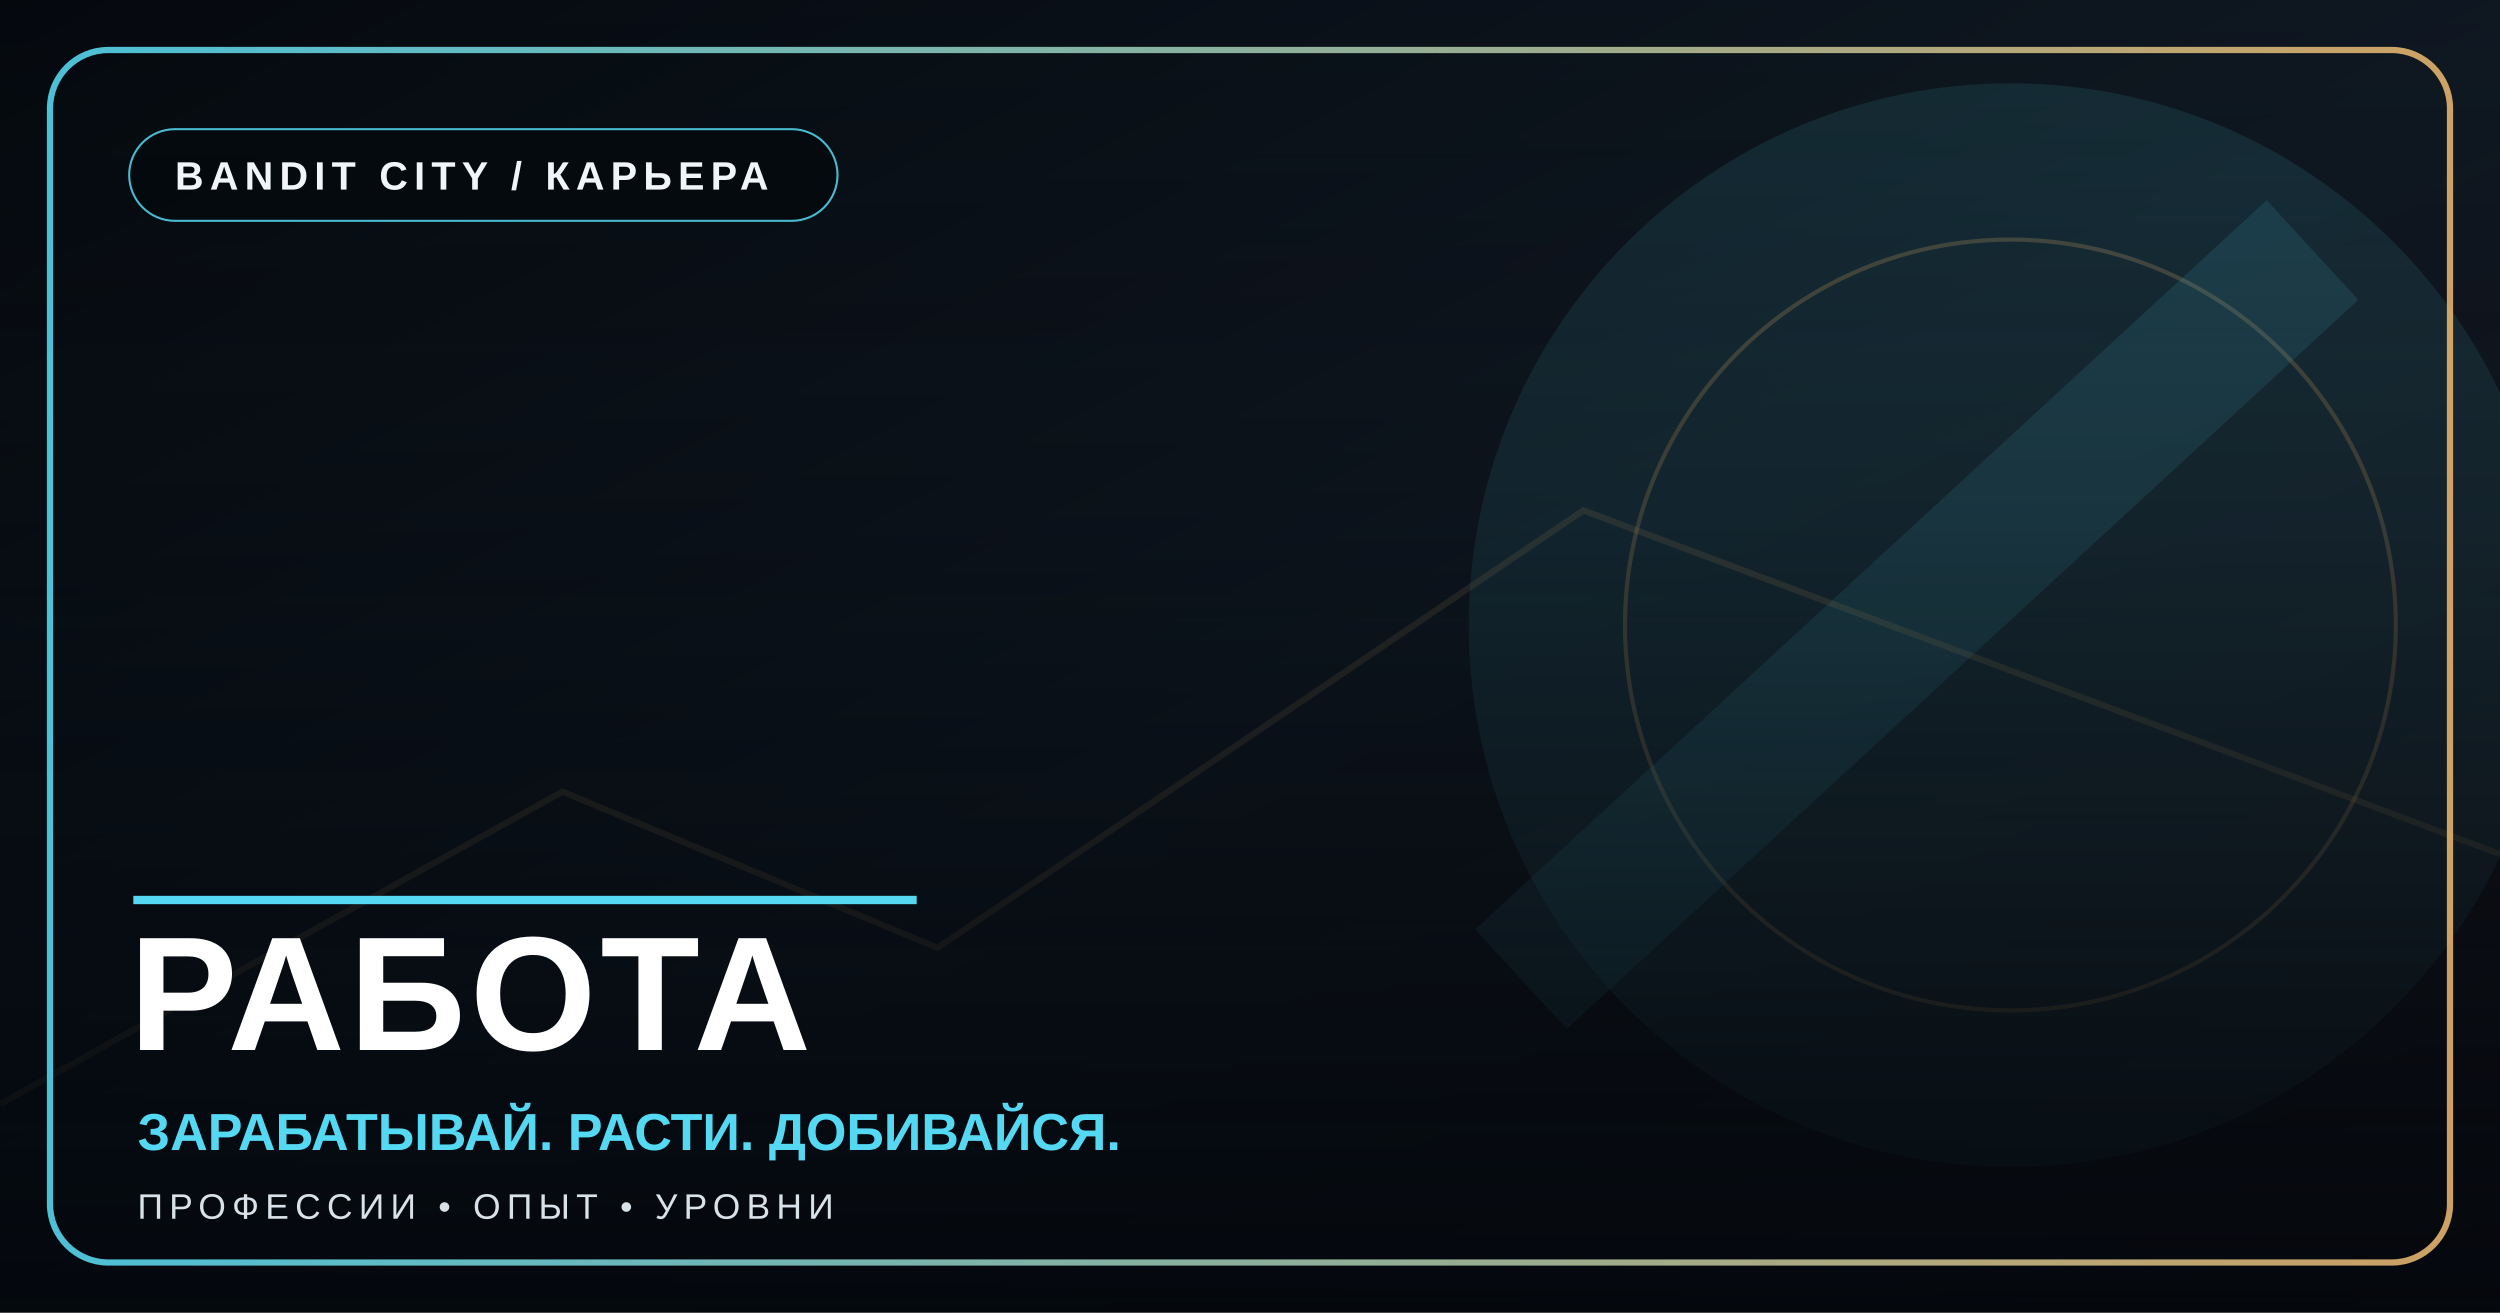
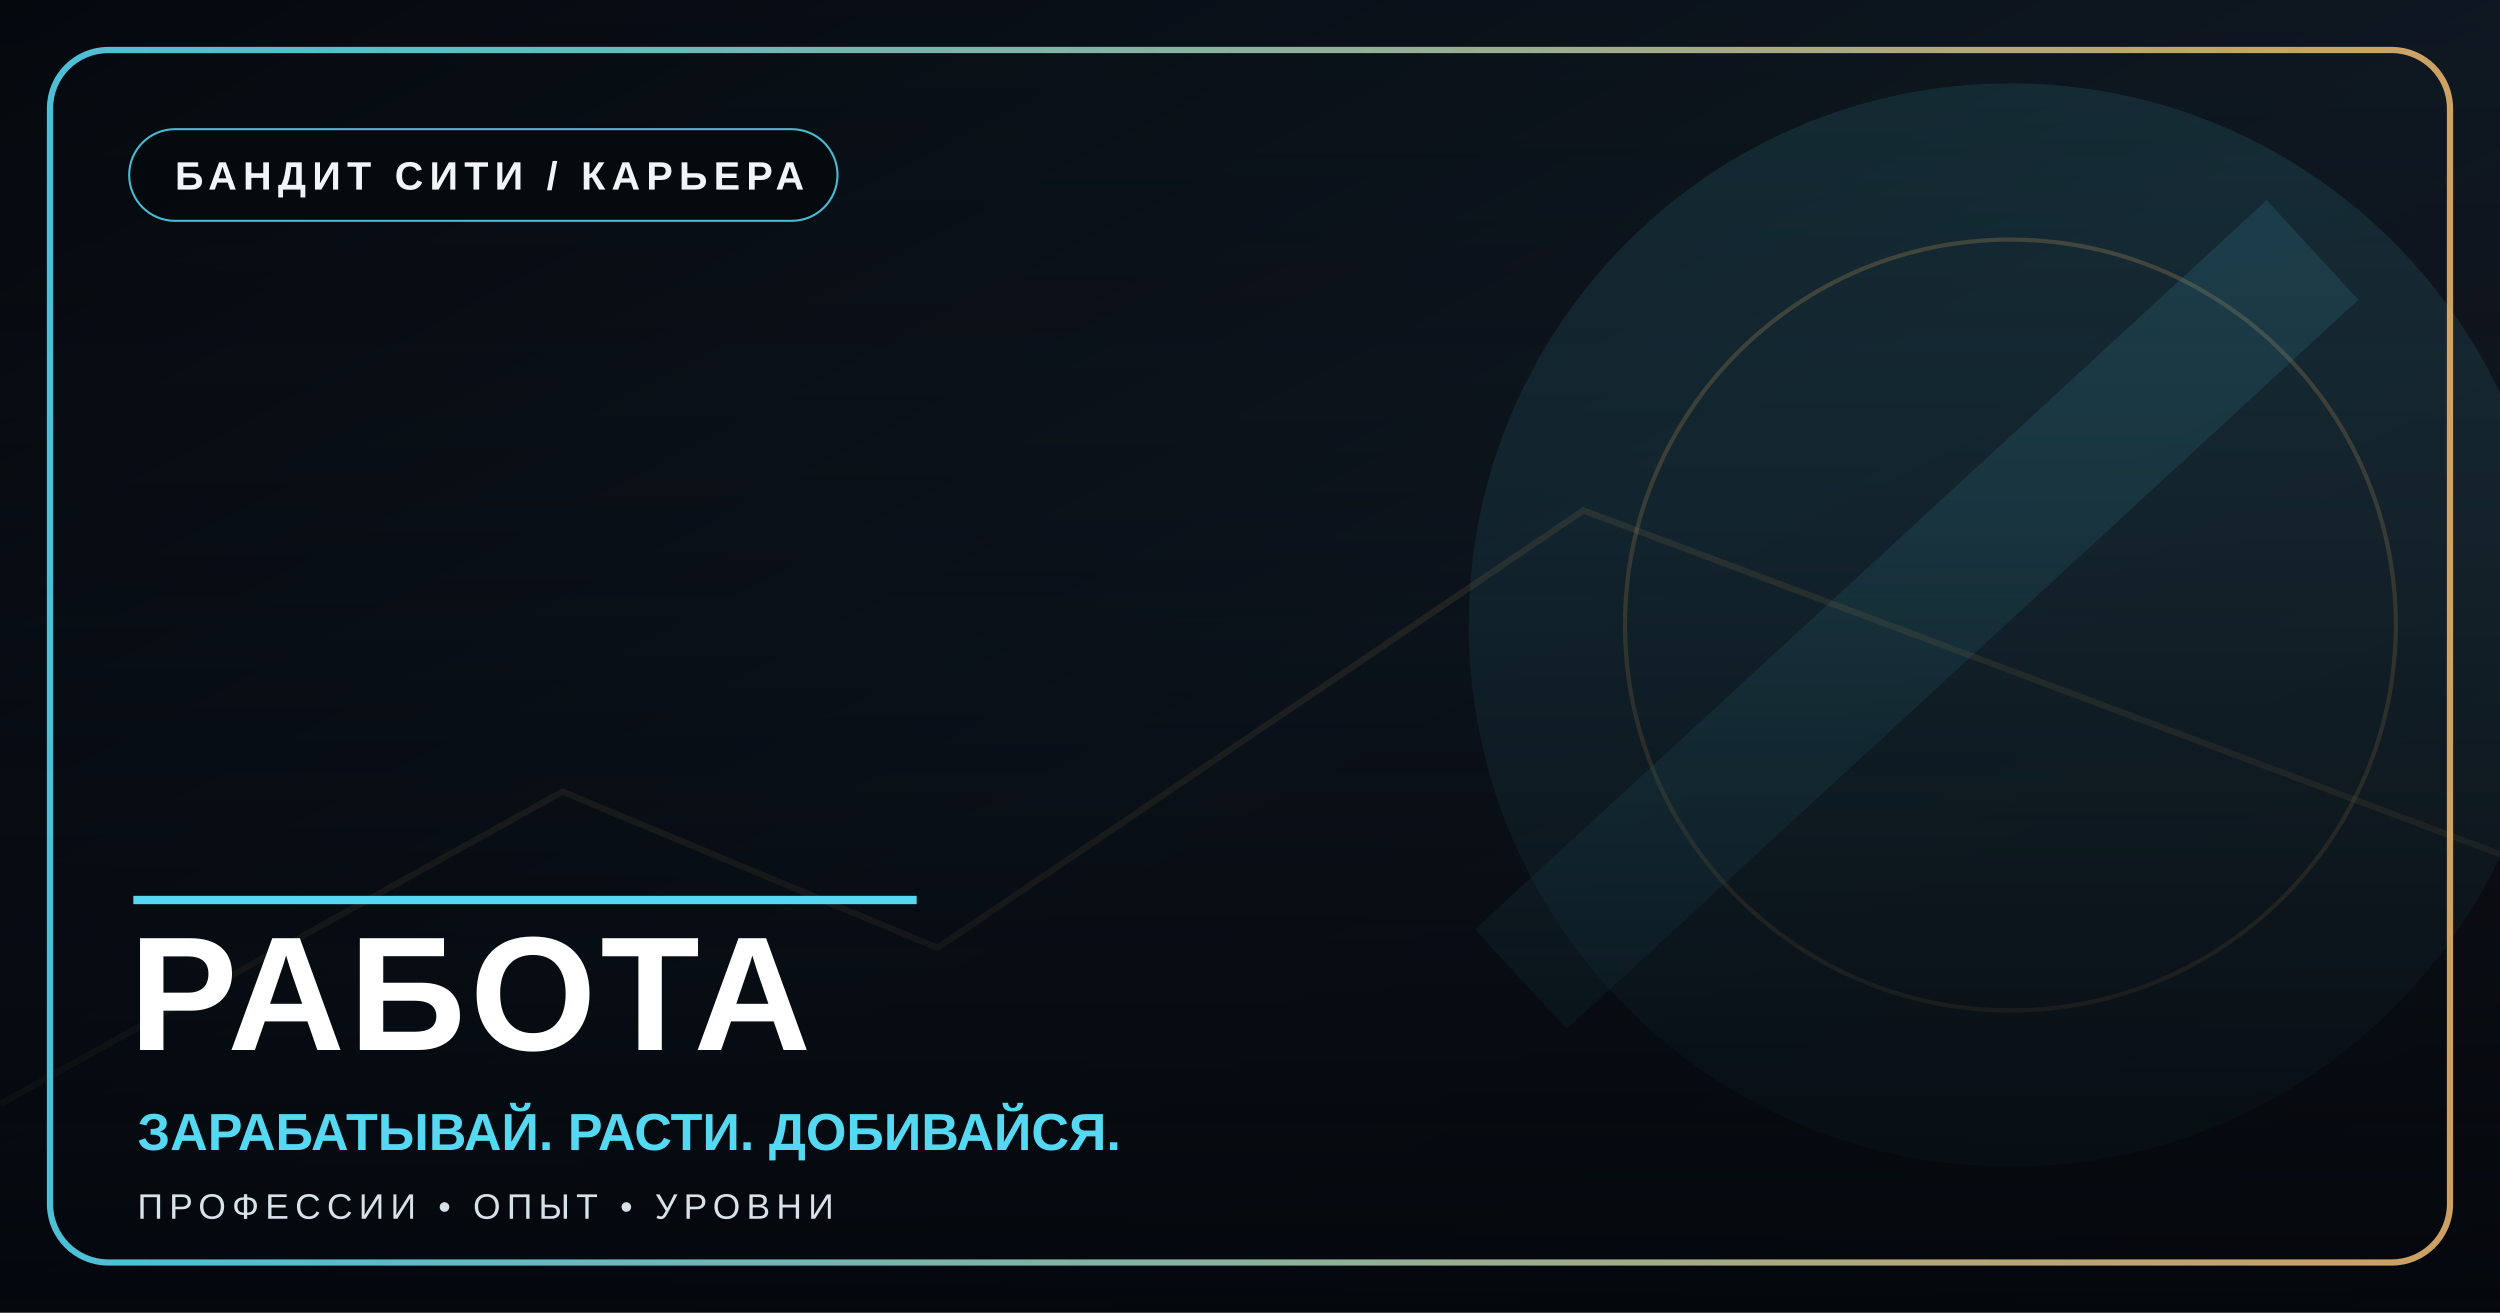
<svg xmlns="http://www.w3.org/2000/svg" width="1200" height="630" viewBox="0 0 1200 630">
  <defs>
    <linearGradient id="bg" x1="0" y1="0" x2="1" y2="1">
      <stop stop-color="#05090e" />
      <stop offset=".52" stop-color="#101923" />
      <stop offset="1" stop-color="#17131a" />
    </linearGradient>
    <linearGradient id="edge" x1="0" y1="0" x2="1" y2="0">
      <stop stop-color="#55d9f2" />
      <stop offset="1" stop-color="#e8b56d" />
    </linearGradient>
    <linearGradient id="shade" x1="0" y1="0" x2="0" y2="1">
      <stop stop-color="#03070c" stop-opacity=".05" />
      <stop offset=".4" stop-color="#03070c" stop-opacity=".3" />
      <stop offset="1" stop-color="#03070c" stop-opacity=".94" />
    </linearGradient>
  </defs>
  <rect width="1200" height="630" fill="url(#bg)" />
  <circle cx="965" cy="300" r="260" fill="#55d9f2" opacity=".12" />
  <circle cx="965" cy="300" r="185" fill="none" stroke="#e8b56d" stroke-opacity=".26" stroke-width="2" />
  <path d="M730 470 L1110 120" stroke="#55d9f2" stroke-opacity=".14" stroke-width="65" />
  <path d="M0 530 L270 380 L450 455 L760 245 L1200 410" fill="none" stroke="#e8b56d" stroke-opacity=".16" stroke-width="3" />
  <rect width="1200" height="630" fill="url(#shade)" />
  <rect x="24" y="24" width="1152" height="582" rx="28" fill="none" stroke="url(#edge)" stroke-width="3" stroke-opacity=".88" />
  <rect x="62" y="62" width="340" height="44" rx="22" fill="#05090e" fill-opacity=".78" stroke="#55d9f2" stroke-opacity=".85" />
-   <text x="84" y="91" font-family="Arial,sans-serif" font-size="19" font-weight="700" letter-spacing="3" fill="#f2f5f7">BANDIT CITY / КАРЬЕРА</text>
+   <text x="84" y="91" font-family="Arial,sans-serif" font-size="19" font-weight="700" letter-spacing="3" fill="#f2f5f7">БАНДИТ СИТИ / КАРЬЕРА</text>
  <path d="M64 432 H440" stroke="#55d9f2" stroke-width="4" />
  <text x="62" y="504" font-family="Arial,sans-serif" font-size="78" font-weight="900" letter-spacing="2" fill="#ffffff">РАБОТА</text>
  <text x="66" y="552" font-family="Arial,sans-serif" font-size="25" font-weight="700" fill="#55d9f2">ЗАРАБАТЫВАЙ. РАСТИ. ДОБИВАЙСЯ.</text>
  <text x="66" y="585" font-family="Arial,sans-serif" font-size="17" letter-spacing="3" fill="#d8e2e8">ПРОФЕССИИ • ОПЫТ • УРОВНИ</text>
</svg>
